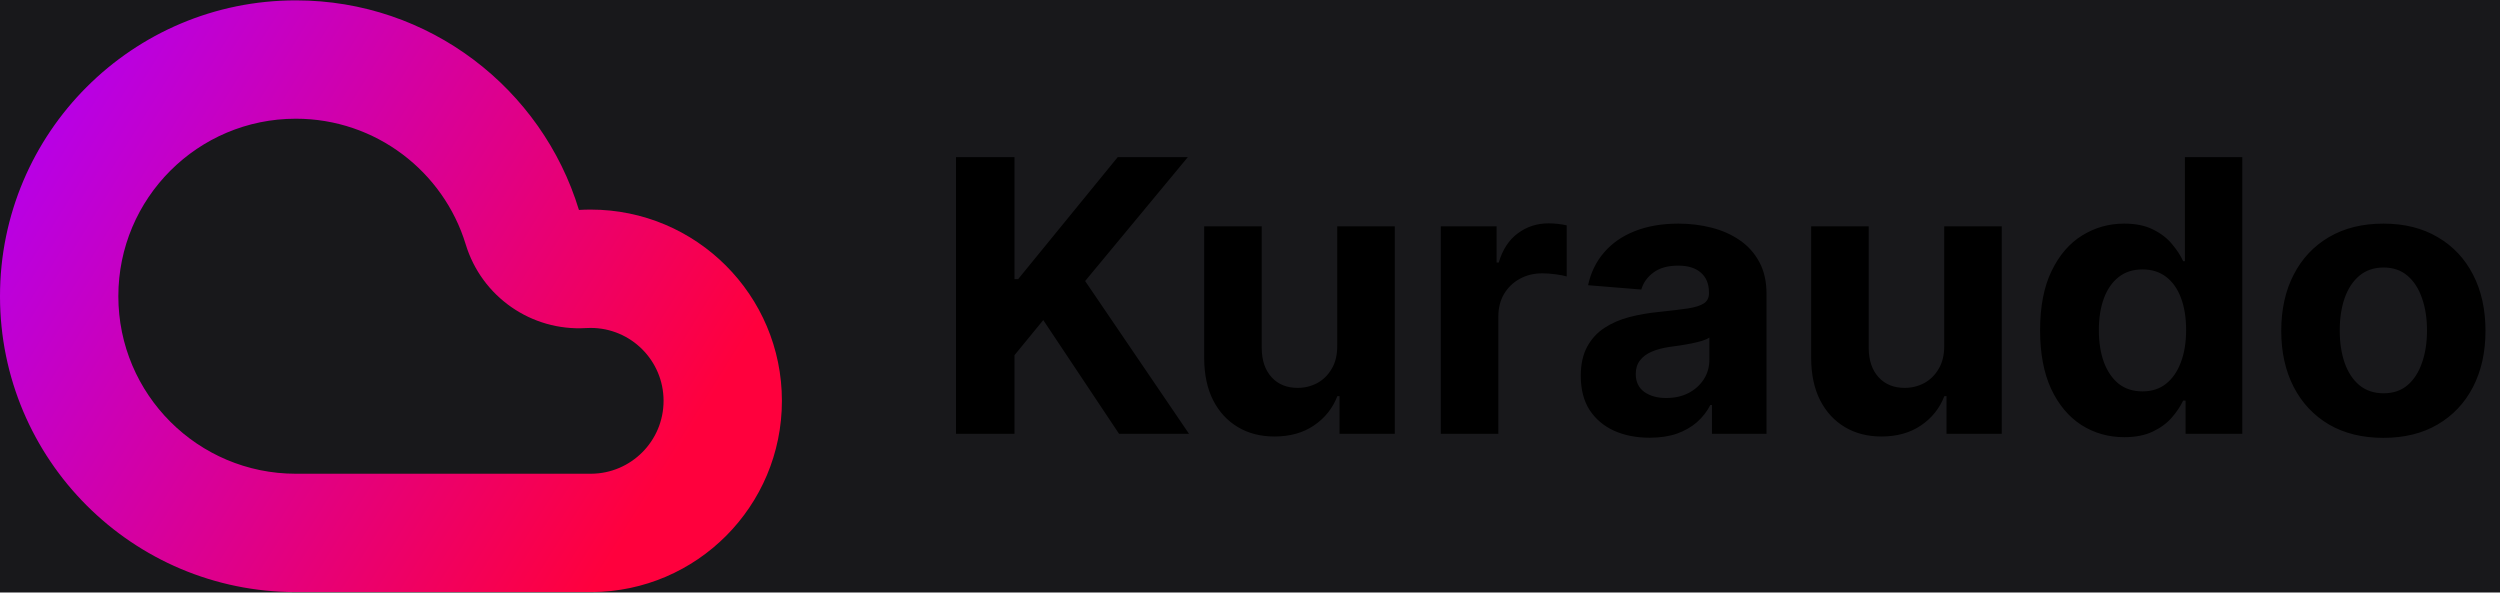
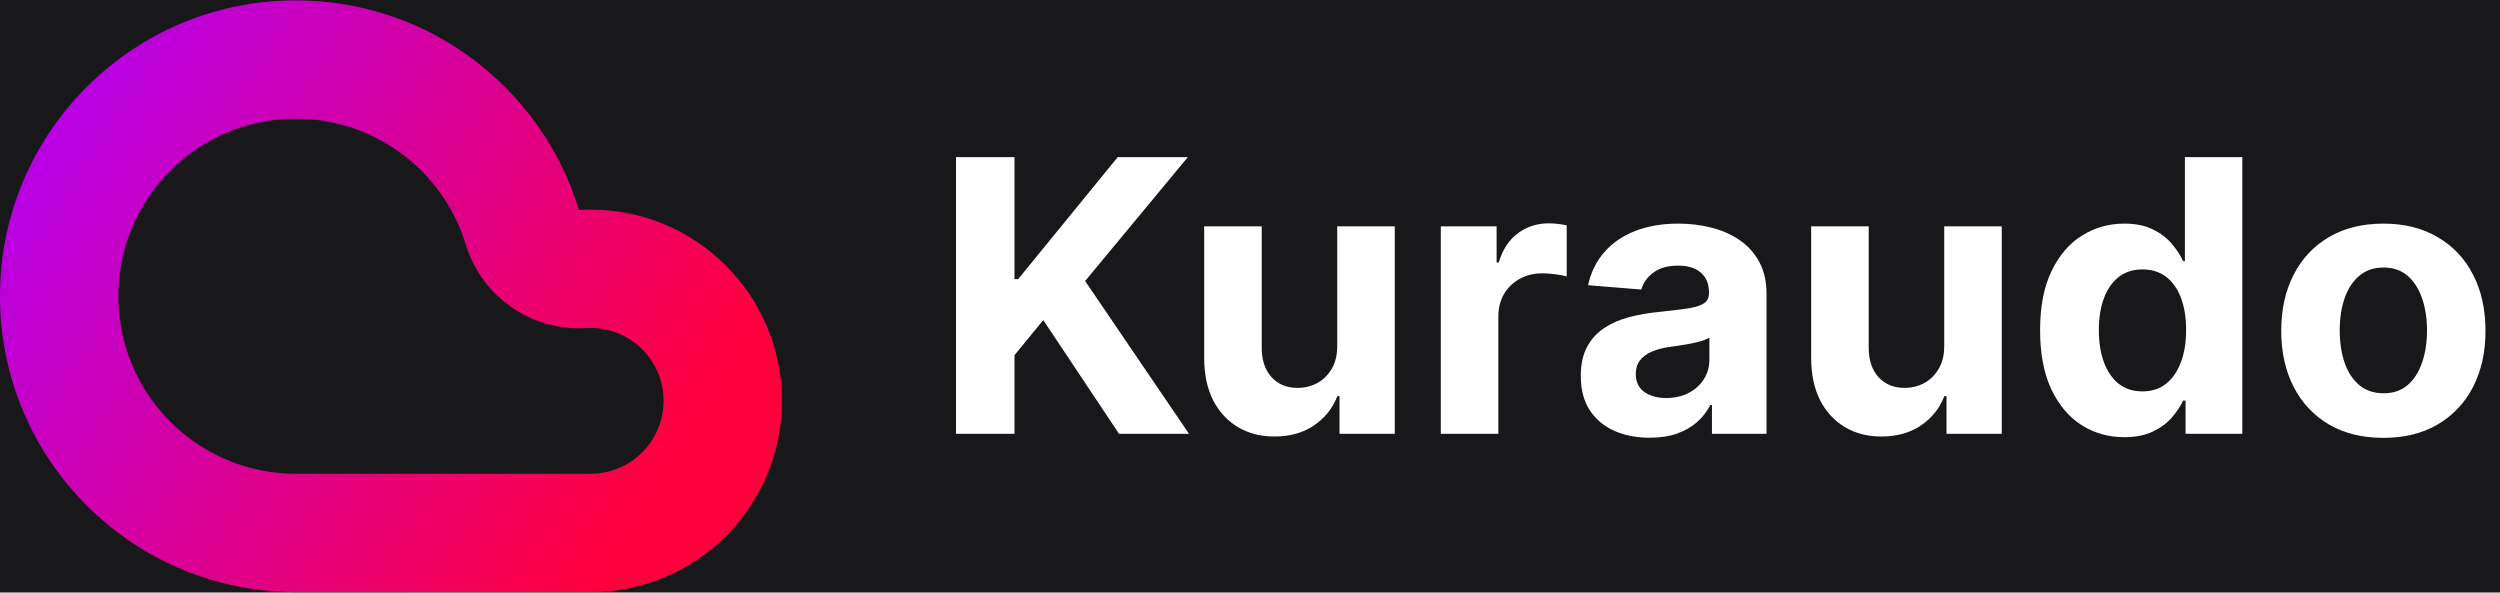
<svg xmlns="http://www.w3.org/2000/svg" width="1325" height="314" viewBox="0 0 1325 314" fill="none">
  <g clip-path="url(#clip0_1_107)">
    <rect width="1325" height="314" fill="#18181B" />
    <mask id="path-1-inside-1_1_107" fill="white">
      <path fill-rule="evenodd" clip-rule="evenodd" d="M156.805 313.805C70.204 313.805 0 243.601 0 157C0 70.399 70.204 0.195 156.805 0.195C227.496 0.195 287.262 46.974 306.835 111.266C308.891 111.142 310.963 111.079 313.049 111.079C369.031 111.079 414.412 156.46 414.412 212.442C414.412 268.236 369.333 313.502 313.609 313.803V313.805H313.049H156.805Z" />
    </mask>
    <path fill-rule="evenodd" clip-rule="evenodd" d="M156.805 313.805C70.204 313.805 0 243.601 0 157C0 70.399 70.204 0.195 156.805 0.195C227.496 0.195 287.262 46.974 306.835 111.266C308.891 111.142 310.963 111.079 313.049 111.079C369.031 111.079 414.412 156.46 414.412 212.442C414.412 268.236 369.333 313.502 313.609 313.803V313.805H313.049H156.805Z" fill="#18181B" />
    <path d="M306.835 111.266L246.832 129.533C255.282 157.287 281.663 175.625 310.622 173.874L306.835 111.266ZM313.609 313.803L313.27 251.082C278.763 251.269 250.888 279.295 250.888 313.803H313.609ZM313.609 313.805V376.527C348.25 376.527 376.331 348.445 376.331 313.805H313.609ZM156.805 251.083C104.844 251.083 62.722 208.961 62.722 157H-62.722C-62.722 278.241 35.563 376.527 156.805 376.527V251.083ZM62.722 157C62.722 105.04 104.844 62.917 156.805 62.917V-62.527C35.563 -62.527 -62.722 35.759 -62.722 157H62.722ZM156.805 62.917C199.126 62.917 235.073 90.909 246.832 129.533L366.838 92.999C339.451 3.04 255.867 -62.527 156.805 -62.527V62.917ZM313.049 48.357C309.699 48.357 306.364 48.458 303.049 48.658L310.622 173.874C311.417 173.825 312.227 173.801 313.049 173.801V48.357ZM477.134 212.442C477.134 121.82 403.671 48.357 313.049 48.357V173.801C334.39 173.801 351.691 191.101 351.691 212.442H477.134ZM313.949 376.524C404.161 376.036 477.134 302.763 477.134 212.442H351.691C351.691 233.709 334.505 250.967 313.27 251.082L313.949 376.524ZM376.331 313.805V313.803H250.888V313.805H376.331ZM313.049 376.527H313.609V251.083H313.049V376.527ZM156.805 376.527H313.049V251.083H156.805V376.527Z" fill="url(#paint0_linear_1_107)" mask="url(#path-1-inside-1_1_107)" />
-     <path d="M506.679 229.916V83.294H537.678V147.942H539.611L592.375 83.294H629.532L575.121 148.944L630.177 229.916H593.091L552.928 169.635L537.678 188.249V229.916H506.679ZM708.732 183.094V119.949H739.231V229.916H709.949V209.942H708.804C706.322 216.385 702.193 221.564 696.418 225.477C690.691 229.391 683.698 231.348 675.441 231.348C668.091 231.348 661.624 229.678 656.04 226.337C650.455 222.996 646.088 218.247 642.938 212.09C639.836 205.933 638.261 198.558 638.213 189.967V119.949H668.712V184.526C668.759 191.017 670.501 196.148 673.938 199.919C677.374 203.689 681.98 205.575 687.755 205.575C691.43 205.575 694.867 204.739 698.065 203.069C701.262 201.351 703.84 198.821 705.797 195.48C707.801 192.139 708.78 188.01 708.732 183.094ZM763.626 229.916V119.949H793.194V139.136H794.339C796.344 132.311 799.709 127.156 804.434 123.672C809.159 120.14 814.6 118.374 820.757 118.374C822.285 118.374 823.931 118.47 825.697 118.661C827.463 118.852 829.014 119.114 830.351 119.448V146.51C828.919 146.081 826.938 145.699 824.409 145.365C821.879 145.031 819.564 144.864 817.464 144.864C812.978 144.864 808.968 145.842 805.436 147.799C801.952 149.708 799.184 152.381 797.132 155.817C795.127 159.254 794.125 163.215 794.125 167.702V229.916H763.626ZM874.327 231.992C867.311 231.992 861.058 230.775 855.569 228.341C850.081 225.859 845.737 222.208 842.539 217.387C839.389 212.519 837.814 206.458 837.814 199.203C837.814 193.094 838.936 187.963 841.179 183.81C843.422 179.658 846.477 176.317 850.343 173.787C854.209 171.258 858.6 169.349 863.516 168.06C868.48 166.771 873.682 165.864 879.124 165.339C885.519 164.671 890.674 164.051 894.588 163.478C898.501 162.857 901.341 161.951 903.107 160.757C904.873 159.564 905.756 157.798 905.756 155.459V155.03C905.756 150.496 904.324 146.988 901.461 144.506C898.645 142.024 894.635 140.783 889.433 140.783C883.944 140.783 879.577 142 876.331 144.434C873.086 146.821 870.938 149.827 869.888 153.455L841.68 151.164C843.112 144.482 845.928 138.707 850.128 133.838C854.328 128.922 859.746 125.152 866.38 122.527C873.062 119.854 880.794 118.517 889.576 118.517C895.685 118.517 901.532 119.233 907.116 120.665C912.748 122.097 917.736 124.316 922.079 127.323C926.47 130.33 929.931 134.196 932.46 138.921C934.99 143.599 936.255 149.207 936.255 155.746V229.916H907.331V214.667H906.472C904.706 218.103 902.344 221.134 899.384 223.759C896.425 226.337 892.869 228.365 888.717 229.845C884.565 231.277 879.768 231.992 874.327 231.992ZM883.061 210.944C887.548 210.944 891.509 210.061 894.946 208.295C898.382 206.481 901.079 204.047 903.036 200.993C904.993 197.938 905.971 194.478 905.971 190.612V178.942C905.016 179.562 903.704 180.135 902.033 180.66C900.411 181.138 898.573 181.591 896.521 182.02C894.468 182.402 892.416 182.76 890.364 183.094C888.311 183.381 886.45 183.643 884.779 183.882C881.2 184.407 878.074 185.242 875.401 186.388C872.728 187.533 870.652 189.084 869.172 191.041C867.693 192.95 866.953 195.337 866.953 198.201C866.953 202.353 868.456 205.527 871.463 207.722C874.518 209.87 878.384 210.944 883.061 210.944ZM1030.44 183.094V119.949H1060.93V229.916H1031.65V209.942H1030.51C1028.03 216.385 1023.9 221.564 1018.12 225.477C1012.39 229.391 1005.4 231.348 997.145 231.348C989.794 231.348 983.327 229.678 977.743 226.337C972.159 222.996 967.792 218.247 964.641 212.09C961.539 205.933 959.964 198.558 959.916 189.967V119.949H990.415V184.526C990.463 191.017 992.205 196.148 995.641 199.919C999.078 203.689 1003.68 205.575 1009.46 205.575C1013.13 205.575 1016.57 204.739 1019.77 203.069C1022.97 201.351 1025.54 198.821 1027.5 195.48C1029.5 192.139 1030.48 188.01 1030.44 183.094ZM1125.85 231.706C1117.5 231.706 1109.93 229.558 1103.16 225.263C1096.43 220.919 1091.08 214.548 1087.12 206.147C1083.21 197.699 1081.25 187.342 1081.25 175.076C1081.25 162.476 1083.28 151.999 1087.33 143.647C1091.39 135.246 1096.78 128.97 1103.51 124.818C1110.29 120.618 1117.71 118.517 1125.78 118.517C1131.94 118.517 1137.07 119.567 1141.17 121.668C1145.32 123.72 1148.67 126.297 1151.2 129.4C1153.77 132.454 1155.73 135.461 1157.07 138.42H1158V83.294H1188.42V229.916H1158.35V212.304H1157.07C1155.63 215.359 1153.61 218.39 1150.98 221.397C1148.4 224.356 1145.04 226.814 1140.89 228.771C1136.78 230.728 1131.77 231.706 1125.85 231.706ZM1135.52 207.436C1140.43 207.436 1144.58 206.1 1147.97 203.427C1151.41 200.706 1154.03 196.912 1155.85 192.044C1157.71 187.175 1158.64 181.472 1158.64 174.933C1158.64 168.394 1157.73 162.714 1155.92 157.894C1154.11 153.073 1151.48 149.35 1148.04 146.725C1144.61 144.1 1140.43 142.787 1135.52 142.787C1130.5 142.787 1126.28 144.148 1122.84 146.868C1119.41 149.589 1116.81 153.359 1115.04 158.18C1113.27 163.001 1112.39 168.585 1112.39 174.933C1112.39 181.328 1113.27 186.984 1115.04 191.9C1116.85 196.769 1119.46 200.587 1122.84 203.355C1126.28 206.076 1130.5 207.436 1135.52 207.436ZM1263.18 232.064C1252.06 232.064 1242.45 229.701 1234.33 224.976C1226.27 220.203 1220.04 213.569 1215.65 205.073C1211.26 196.53 1209.06 186.626 1209.06 175.362C1209.06 164.003 1211.26 154.075 1215.65 145.58C1220.04 137.036 1226.27 130.402 1234.33 125.677C1242.45 120.904 1252.06 118.517 1263.18 118.517C1274.31 118.517 1283.9 120.904 1291.96 125.677C1300.08 130.402 1306.33 137.036 1310.72 145.58C1315.11 154.075 1317.31 164.003 1317.31 175.362C1317.31 186.626 1315.11 196.53 1310.72 205.073C1306.33 213.569 1300.08 220.203 1291.96 224.976C1283.9 229.701 1274.31 232.064 1263.18 232.064ZM1263.33 208.438C1268.39 208.438 1272.61 207.006 1276 204.143C1279.39 201.231 1281.94 197.27 1283.66 192.258C1285.43 187.247 1286.31 181.543 1286.31 175.148C1286.31 168.752 1285.43 163.048 1283.66 158.037C1281.94 153.025 1279.39 149.064 1276 146.152C1272.61 143.241 1268.39 141.785 1263.33 141.785C1258.22 141.785 1253.93 143.241 1250.44 146.152C1247 149.064 1244.4 153.025 1242.64 158.037C1240.92 163.048 1240.06 168.752 1240.06 175.148C1240.06 181.543 1240.92 187.247 1242.64 192.258C1244.4 197.27 1247 201.231 1250.44 204.143C1253.93 207.006 1258.22 208.438 1263.33 208.438Z" fill="black" />
+     <path d="M506.679 229.916V83.294H537.678V147.942H539.611L592.375 83.294H629.532L575.121 148.944L630.177 229.916H593.091L552.928 169.635L537.678 188.249V229.916H506.679ZM708.732 183.094V119.949H739.231V229.916H709.949V209.942H708.804C706.322 216.385 702.193 221.564 696.418 225.477C690.691 229.391 683.698 231.348 675.441 231.348C668.091 231.348 661.624 229.678 656.04 226.337C650.455 222.996 646.088 218.247 642.938 212.09C639.836 205.933 638.261 198.558 638.213 189.967V119.949H668.712V184.526C668.759 191.017 670.501 196.148 673.938 199.919C677.374 203.689 681.98 205.575 687.755 205.575C691.43 205.575 694.867 204.739 698.065 203.069C701.262 201.351 703.84 198.821 705.797 195.48C707.801 192.139 708.78 188.01 708.732 183.094ZM763.626 229.916V119.949H793.194V139.136H794.339C796.344 132.311 799.709 127.156 804.434 123.672C809.159 120.14 814.6 118.374 820.757 118.374C822.285 118.374 823.931 118.47 825.697 118.661C827.463 118.852 829.014 119.114 830.351 119.448V146.51C828.919 146.081 826.938 145.699 824.409 145.365C821.879 145.031 819.564 144.864 817.464 144.864C812.978 144.864 808.968 145.842 805.436 147.799C801.952 149.708 799.184 152.381 797.132 155.817C795.127 159.254 794.125 163.215 794.125 167.702V229.916H763.626ZM874.327 231.992C867.311 231.992 861.058 230.775 855.569 228.341C850.081 225.859 845.737 222.208 842.539 217.387C839.389 212.519 837.814 206.458 837.814 199.203C837.814 193.094 838.936 187.963 841.179 183.81C843.422 179.658 846.477 176.317 850.343 173.787C854.209 171.258 858.6 169.349 863.516 168.06C868.48 166.771 873.682 165.864 879.124 165.339C885.519 164.671 890.674 164.051 894.588 163.478C898.501 162.857 901.341 161.951 903.107 160.757C904.873 159.564 905.756 157.798 905.756 155.459V155.03C905.756 150.496 904.324 146.988 901.461 144.506C898.645 142.024 894.635 140.783 889.433 140.783C883.944 140.783 879.577 142 876.331 144.434C873.086 146.821 870.938 149.827 869.888 153.455L841.68 151.164C843.112 144.482 845.928 138.707 850.128 133.838C854.328 128.922 859.746 125.152 866.38 122.527C873.062 119.854 880.794 118.517 889.576 118.517C895.685 118.517 901.532 119.233 907.116 120.665C912.748 122.097 917.736 124.316 922.079 127.323C926.47 130.33 929.931 134.196 932.46 138.921C934.99 143.599 936.255 149.207 936.255 155.746V229.916H907.331V214.667H906.472C904.706 218.103 902.344 221.134 899.384 223.759C896.425 226.337 892.869 228.365 888.717 229.845C884.565 231.277 879.768 231.992 874.327 231.992ZM883.061 210.944C887.548 210.944 891.509 210.061 894.946 208.295C898.382 206.481 901.079 204.047 903.036 200.993C904.993 197.938 905.971 194.478 905.971 190.612V178.942C905.016 179.562 903.704 180.135 902.033 180.66C900.411 181.138 898.573 181.591 896.521 182.02C894.468 182.402 892.416 182.76 890.364 183.094C888.311 183.381 886.45 183.643 884.779 183.882C881.2 184.407 878.074 185.242 875.401 186.388C872.728 187.533 870.652 189.084 869.172 191.041C867.693 192.95 866.953 195.337 866.953 198.201C866.953 202.353 868.456 205.527 871.463 207.722C874.518 209.87 878.384 210.944 883.061 210.944ZM1030.44 183.094V119.949H1060.93V229.916H1031.65V209.942H1030.51C1028.03 216.385 1023.9 221.564 1018.12 225.477C1012.39 229.391 1005.4 231.348 997.145 231.348C989.794 231.348 983.327 229.678 977.743 226.337C972.159 222.996 967.792 218.247 964.641 212.09C961.539 205.933 959.964 198.558 959.916 189.967V119.949H990.415V184.526C990.463 191.017 992.205 196.148 995.641 199.919C999.078 203.689 1003.68 205.575 1009.46 205.575C1013.13 205.575 1016.57 204.739 1019.77 203.069C1022.97 201.351 1025.54 198.821 1027.5 195.48C1029.5 192.139 1030.48 188.01 1030.44 183.094ZM1125.85 231.706C1117.5 231.706 1109.93 229.558 1103.16 225.263C1096.43 220.919 1091.08 214.548 1087.12 206.147C1083.21 197.699 1081.25 187.342 1081.25 175.076C1081.25 162.476 1083.28 151.999 1087.33 143.647C1091.39 135.246 1096.78 128.97 1103.51 124.818C1110.29 120.618 1117.71 118.517 1125.78 118.517C1131.94 118.517 1137.07 119.567 1141.17 121.668C1145.32 123.72 1148.67 126.297 1151.2 129.4C1153.77 132.454 1155.73 135.461 1157.07 138.42H1158V83.294H1188.42V229.916H1158.35V212.304H1157.07C1155.63 215.359 1153.61 218.39 1150.98 221.397C1148.4 224.356 1145.04 226.814 1140.89 228.771C1136.78 230.728 1131.77 231.706 1125.85 231.706ZM1135.52 207.436C1140.43 207.436 1144.58 206.1 1147.97 203.427C1151.41 200.706 1154.03 196.912 1155.85 192.044C1157.71 187.175 1158.64 181.472 1158.64 174.933C1158.64 168.394 1157.73 162.714 1155.92 157.894C1154.11 153.073 1151.48 149.35 1148.04 146.725C1144.61 144.1 1140.43 142.787 1135.52 142.787C1130.5 142.787 1126.28 144.148 1122.84 146.868C1119.41 149.589 1116.81 153.359 1115.04 158.18C1113.27 163.001 1112.39 168.585 1112.39 174.933C1112.39 181.328 1113.27 186.984 1115.04 191.9C1116.85 196.769 1119.46 200.587 1122.84 203.355C1126.28 206.076 1130.5 207.436 1135.52 207.436ZM1263.18 232.064C1252.06 232.064 1242.45 229.701 1234.33 224.976C1226.27 220.203 1220.04 213.569 1215.65 205.073C1211.26 196.53 1209.06 186.626 1209.06 175.362C1209.06 164.003 1211.26 154.075 1215.65 145.58C1220.04 137.036 1226.27 130.402 1234.33 125.677C1242.45 120.904 1252.06 118.517 1263.18 118.517C1274.31 118.517 1283.9 120.904 1291.96 125.677C1300.08 130.402 1306.33 137.036 1310.72 145.58C1315.11 154.075 1317.31 164.003 1317.31 175.362C1317.31 186.626 1315.11 196.53 1310.72 205.073C1306.33 213.569 1300.08 220.203 1291.96 224.976C1283.9 229.701 1274.31 232.064 1263.18 232.064ZM1263.33 208.438C1268.39 208.438 1272.61 207.006 1276 204.143C1279.39 201.231 1281.94 197.27 1283.66 192.258C1285.43 187.247 1286.31 181.543 1286.31 175.148C1286.31 168.752 1285.43 163.048 1283.66 158.037C1281.94 153.025 1279.39 149.064 1276 146.152C1272.61 143.241 1268.39 141.785 1263.33 141.785C1258.22 141.785 1253.93 143.241 1250.44 146.152C1247 149.064 1244.4 153.025 1242.64 158.037C1240.92 163.048 1240.06 168.752 1240.06 175.148C1240.06 181.543 1240.92 187.247 1242.64 192.258C1244.4 197.27 1247 201.231 1250.44 204.143C1253.93 207.006 1258.22 208.438 1263.33 208.438Z" fill="white" />
  </g>
  <defs>
    <linearGradient id="paint0_linear_1_107" x1="0" y1="0.195" x2="367.051" y2="227.511" gradientUnits="userSpaceOnUse">
      <stop stop-color="#AD00FF" />
      <stop offset="1" stop-color="#FF003D" />
    </linearGradient>
    <clipPath id="clip0_1_107">
      <rect width="1325" height="314" fill="white" />
    </clipPath>
  </defs>
</svg>
